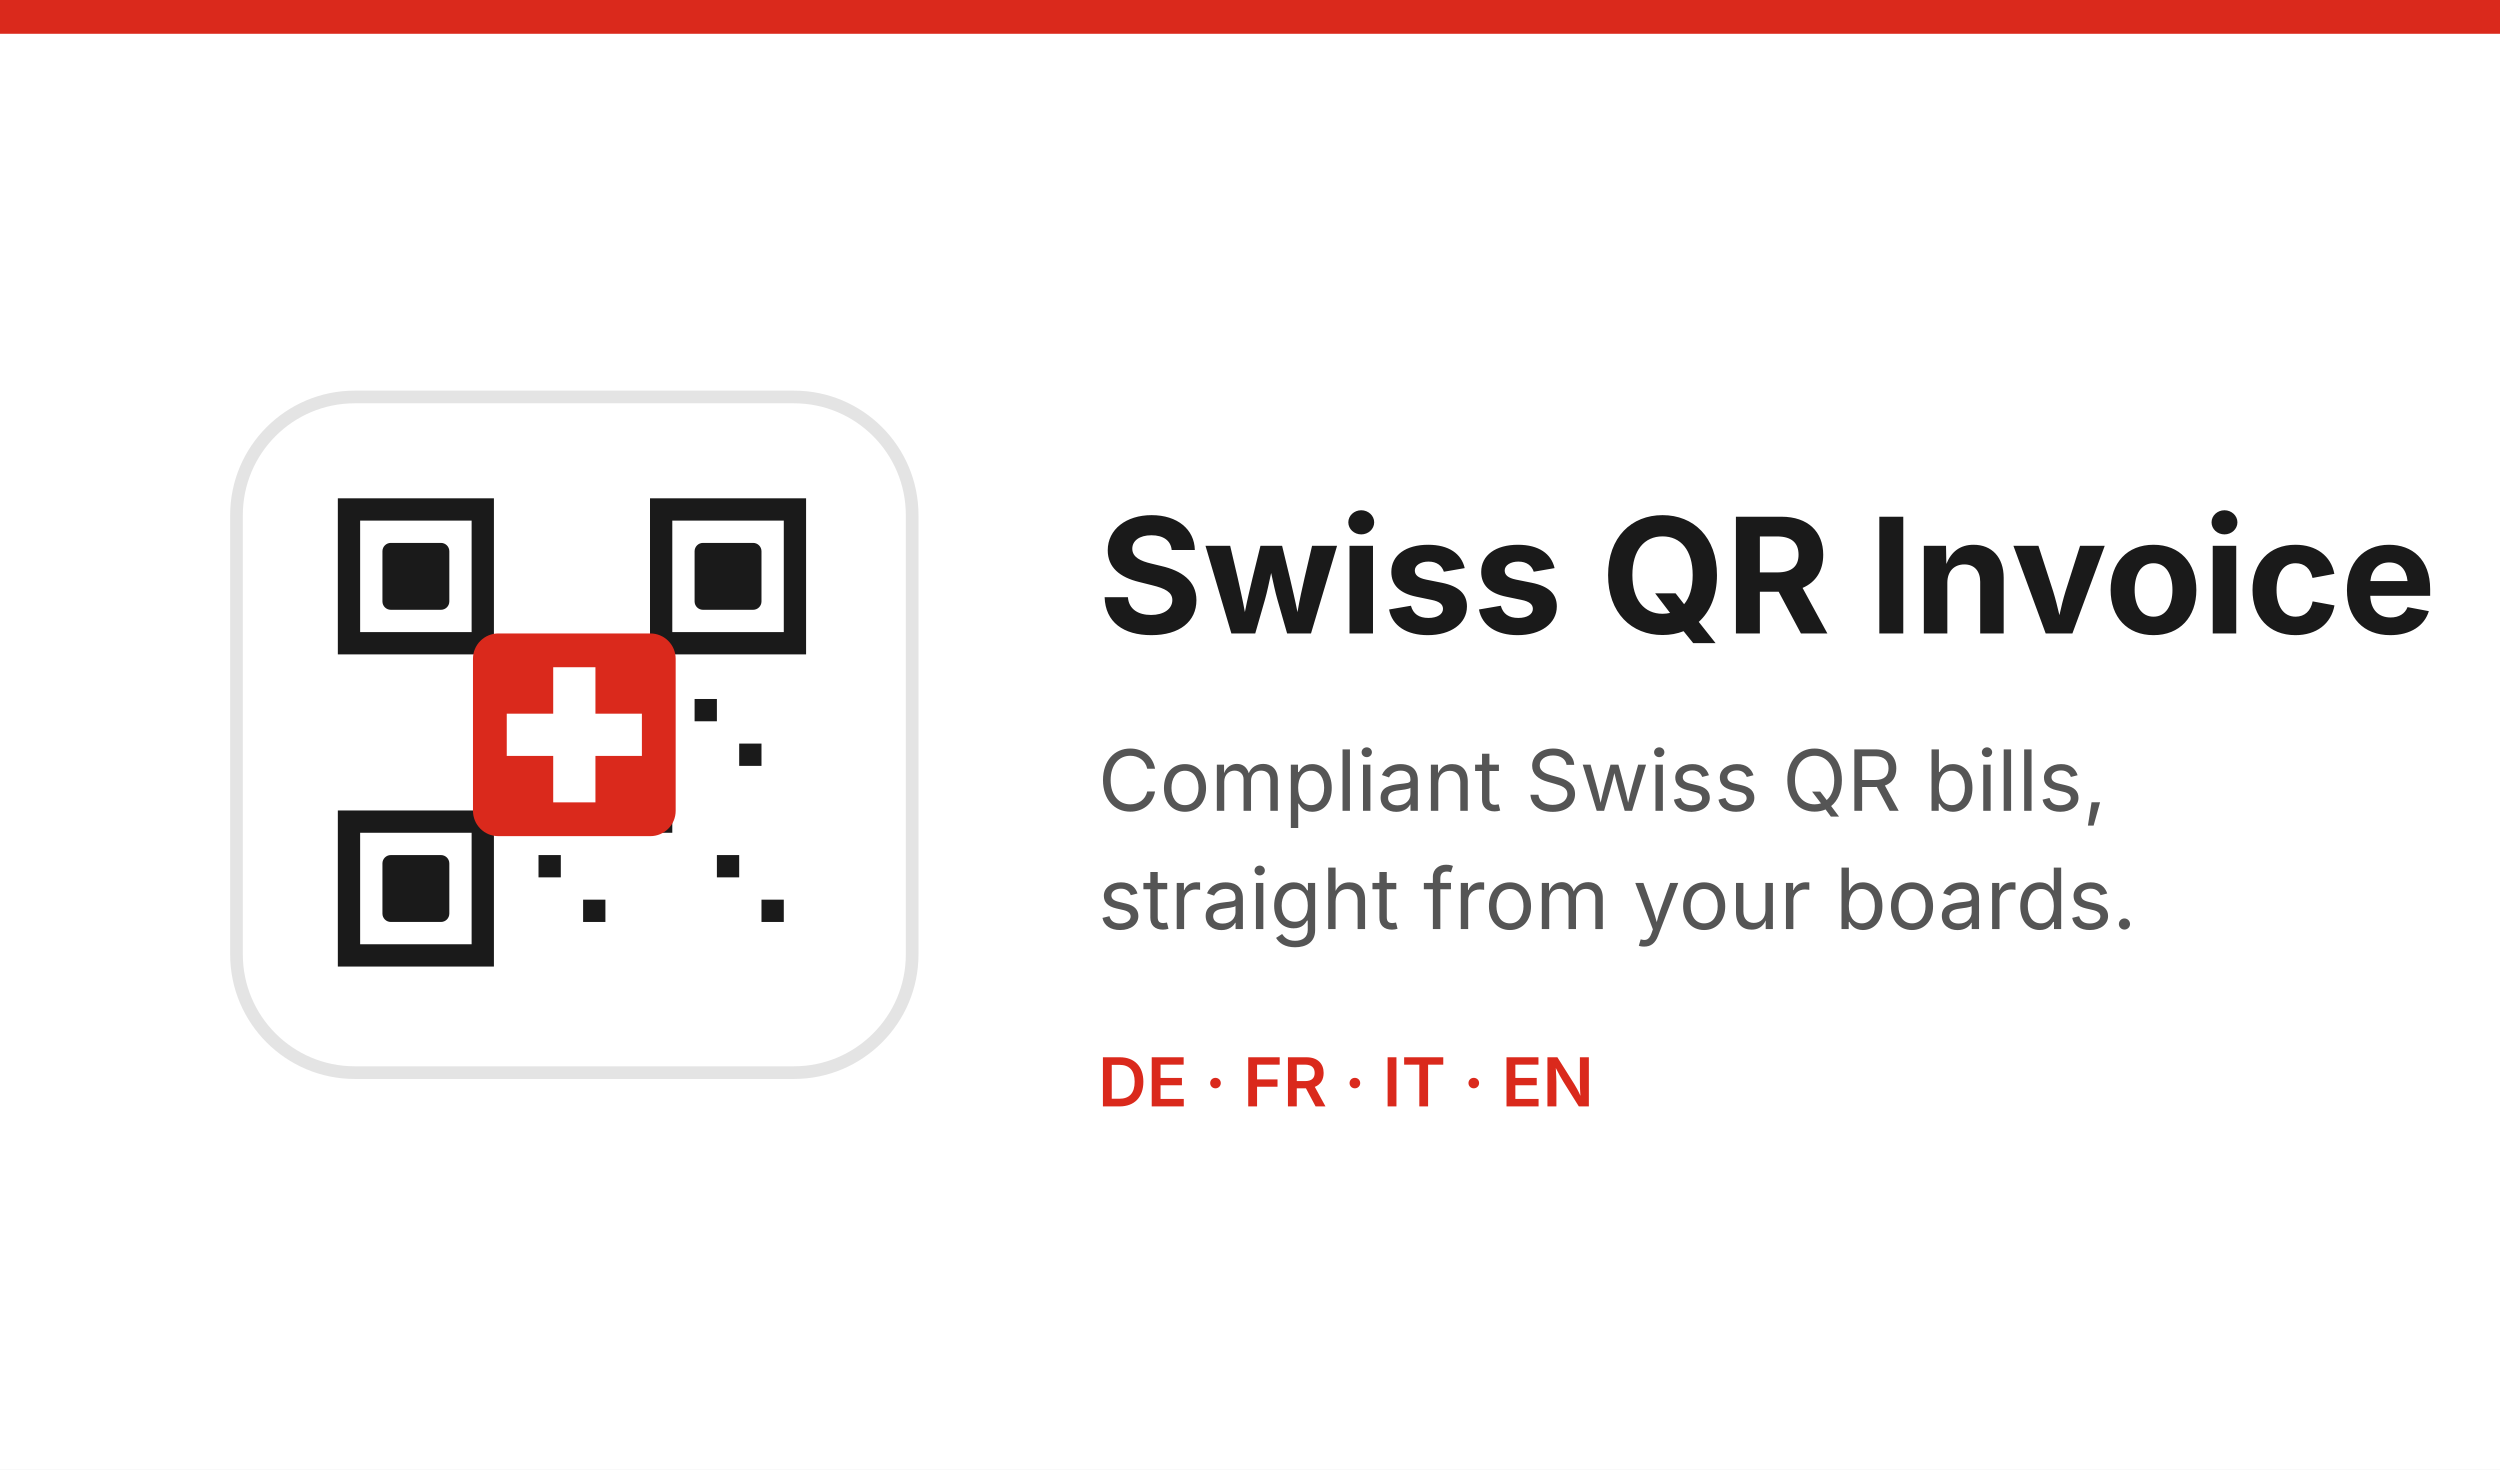
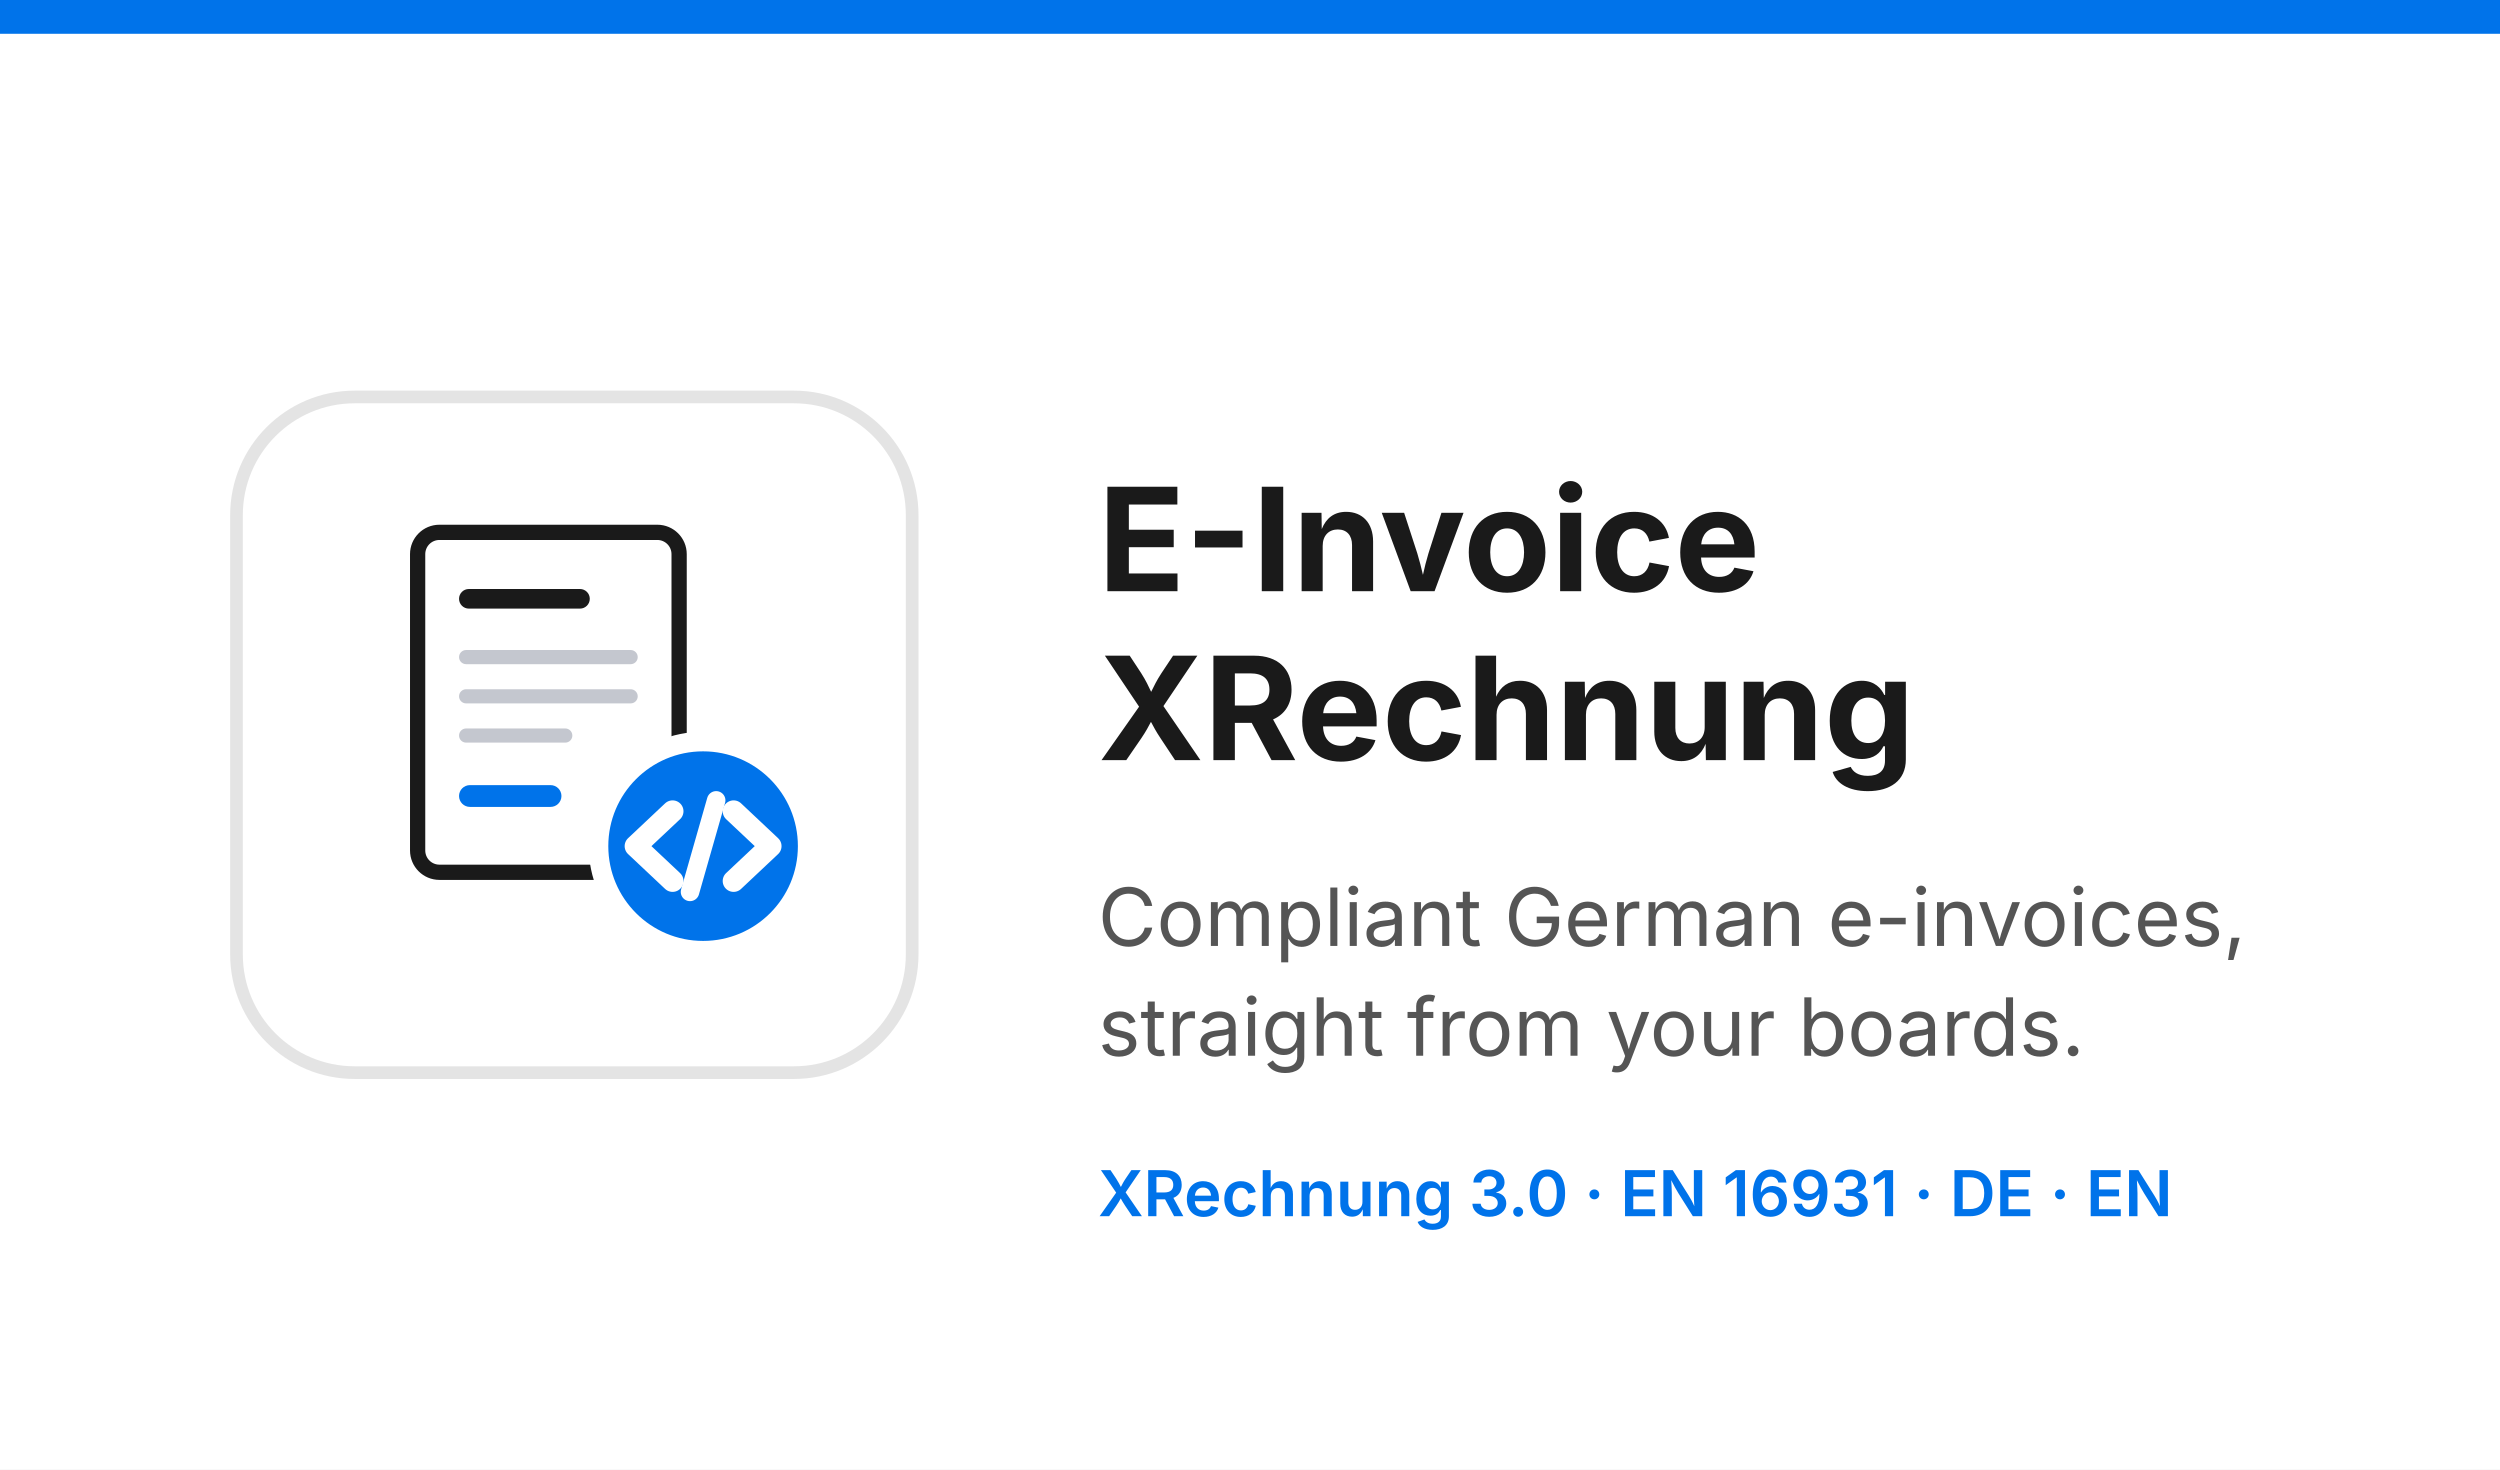
<svg xmlns="http://www.w3.org/2000/svg" viewBox="0 0 592 348" width="592" height="348">
  <rect width="592" height="348" fill="#FFFFFF" />
-   <rect x="0" y="0" width="592" height="8" fill="#DA291C" />
+   <rect x="0" y="0" width="592" height="8" fill="#0073EA" />
  <g transform="translate(56, 94)">
    <rect x="0" y="0" width="160" height="160" rx="28" fill="#FFFFFF" stroke="#E4E4E4" stroke-width="3" />
-     <g fill="#1A1A1A" transform="translate(24,24) scale(0.33)">
-       <path d="M0 0h112v112H0z M16 16v80h80v-80z" fill-rule="evenodd" />
-       <rect x="32" y="32" width="48" height="48" rx="6" />
-       <path d="M224 0h112v112H224z M240 16v80h80v-80z" fill-rule="evenodd" />
-       <rect x="256" y="32" width="48" height="48" rx="6" />
-       <path d="M0 224h112v112H0z M16 240v80h80v-80z" fill-rule="evenodd" />
-       <rect x="32" y="256" width="48" height="48" rx="6" />
-       <rect x="128" y="128" width="16" height="16" />
-       <rect x="192" y="160" width="16" height="16" />
-       <rect x="160" y="192" width="16" height="16" />
-       <rect x="256" y="144" width="16" height="16" />
-       <rect x="288" y="176" width="16" height="16" />
-       <rect x="224" y="224" width="16" height="16" />
-       <rect x="272" y="256" width="16" height="16" />
-       <rect x="304" y="288" width="16" height="16" />
-       <rect x="144" y="256" width="16" height="16" />
-       <rect x="176" y="288" width="16" height="16" />
-     </g>
-     <rect x="56" y="56" width="48" height="48" rx="6" fill="#DA291C" />
-     <g fill="#FFFFFF">
-       <rect x="75" y="64" width="10" height="32" />
-       <rect x="64" y="75" width="32" height="10" />
+     <g transform="translate(14,14) scale(0.258)">
+       <rect x="112" y="70" width="240" height="312" rx="20" fill="#FFFFFF" stroke="#1A1A1A" stroke-width="14" />
+       <rect x="150" y="122" width="120" height="18" rx="9" fill="#1A1A1A" />
+       <rect x="150" y="178" width="164" height="13" rx="6.5" fill="#C4C7CF" />
+       <rect x="150" y="214" width="164" height="13" rx="6.5" fill="#C4C7CF" />
+       <rect x="150" y="250" width="104" height="13" rx="6.5" fill="#C4C7CF" />
+       <rect x="150" y="302" width="94" height="20" rx="10" fill="#0073EA" />
+       <circle cx="374" cy="358" r="96" fill="#0073EA" stroke="#FFFFFF" stroke-width="18" />
+       <path d="M346 326 L312 358 L346 390" fill="none" stroke="#FFFFFF" stroke-width="20" stroke-linecap="round" stroke-linejoin="round" />
+       <path d="M402 326 L436 358 L402 390" fill="none" stroke="#FFFFFF" stroke-width="20" stroke-linecap="round" stroke-linejoin="round" />
+       <path d="M386 316 L362 400" fill="none" stroke="#FFFFFF" stroke-width="17" stroke-linecap="round" />
    </g>
  </g>
-   <text x="260" y="150" font-family="Inter" font-weight="700" font-size="38" fill="#1A1A1A">Swiss QR Invoice</text>
-   <text x="260" y="192" font-family="Inter" font-weight="400" font-size="20" fill="#555555">Compliant Swiss QR bills,</text>
-   <text x="260" y="220" font-family="Inter" font-weight="400" font-size="20" fill="#555555">straight from your boards.</text>
-   <text x="260" y="262" font-family="Inter" font-weight="600" font-size="16" fill="#DA291C">DE · FR · IT · EN</text>
+   <text x="260" y="140" font-family="Inter" font-weight="700" font-size="34" fill="#1A1A1A">E-Invoice</text>
+   <text x="260" y="180" font-family="Inter" font-weight="700" font-size="34" fill="#1A1A1A">XRechnung</text>
+   <text x="260" y="224" font-family="Inter" font-weight="400" font-size="19" fill="#555555">Compliant German e-invoices,</text>
+   <text x="260" y="250" font-family="Inter" font-weight="400" font-size="19" fill="#555555">straight from your boards.</text>
+   <text x="260" y="288" font-family="Inter" font-weight="600" font-size="15" fill="#0073EA">XRechnung 3.0 · EN 16931 · DE · EN</text>
</svg>
